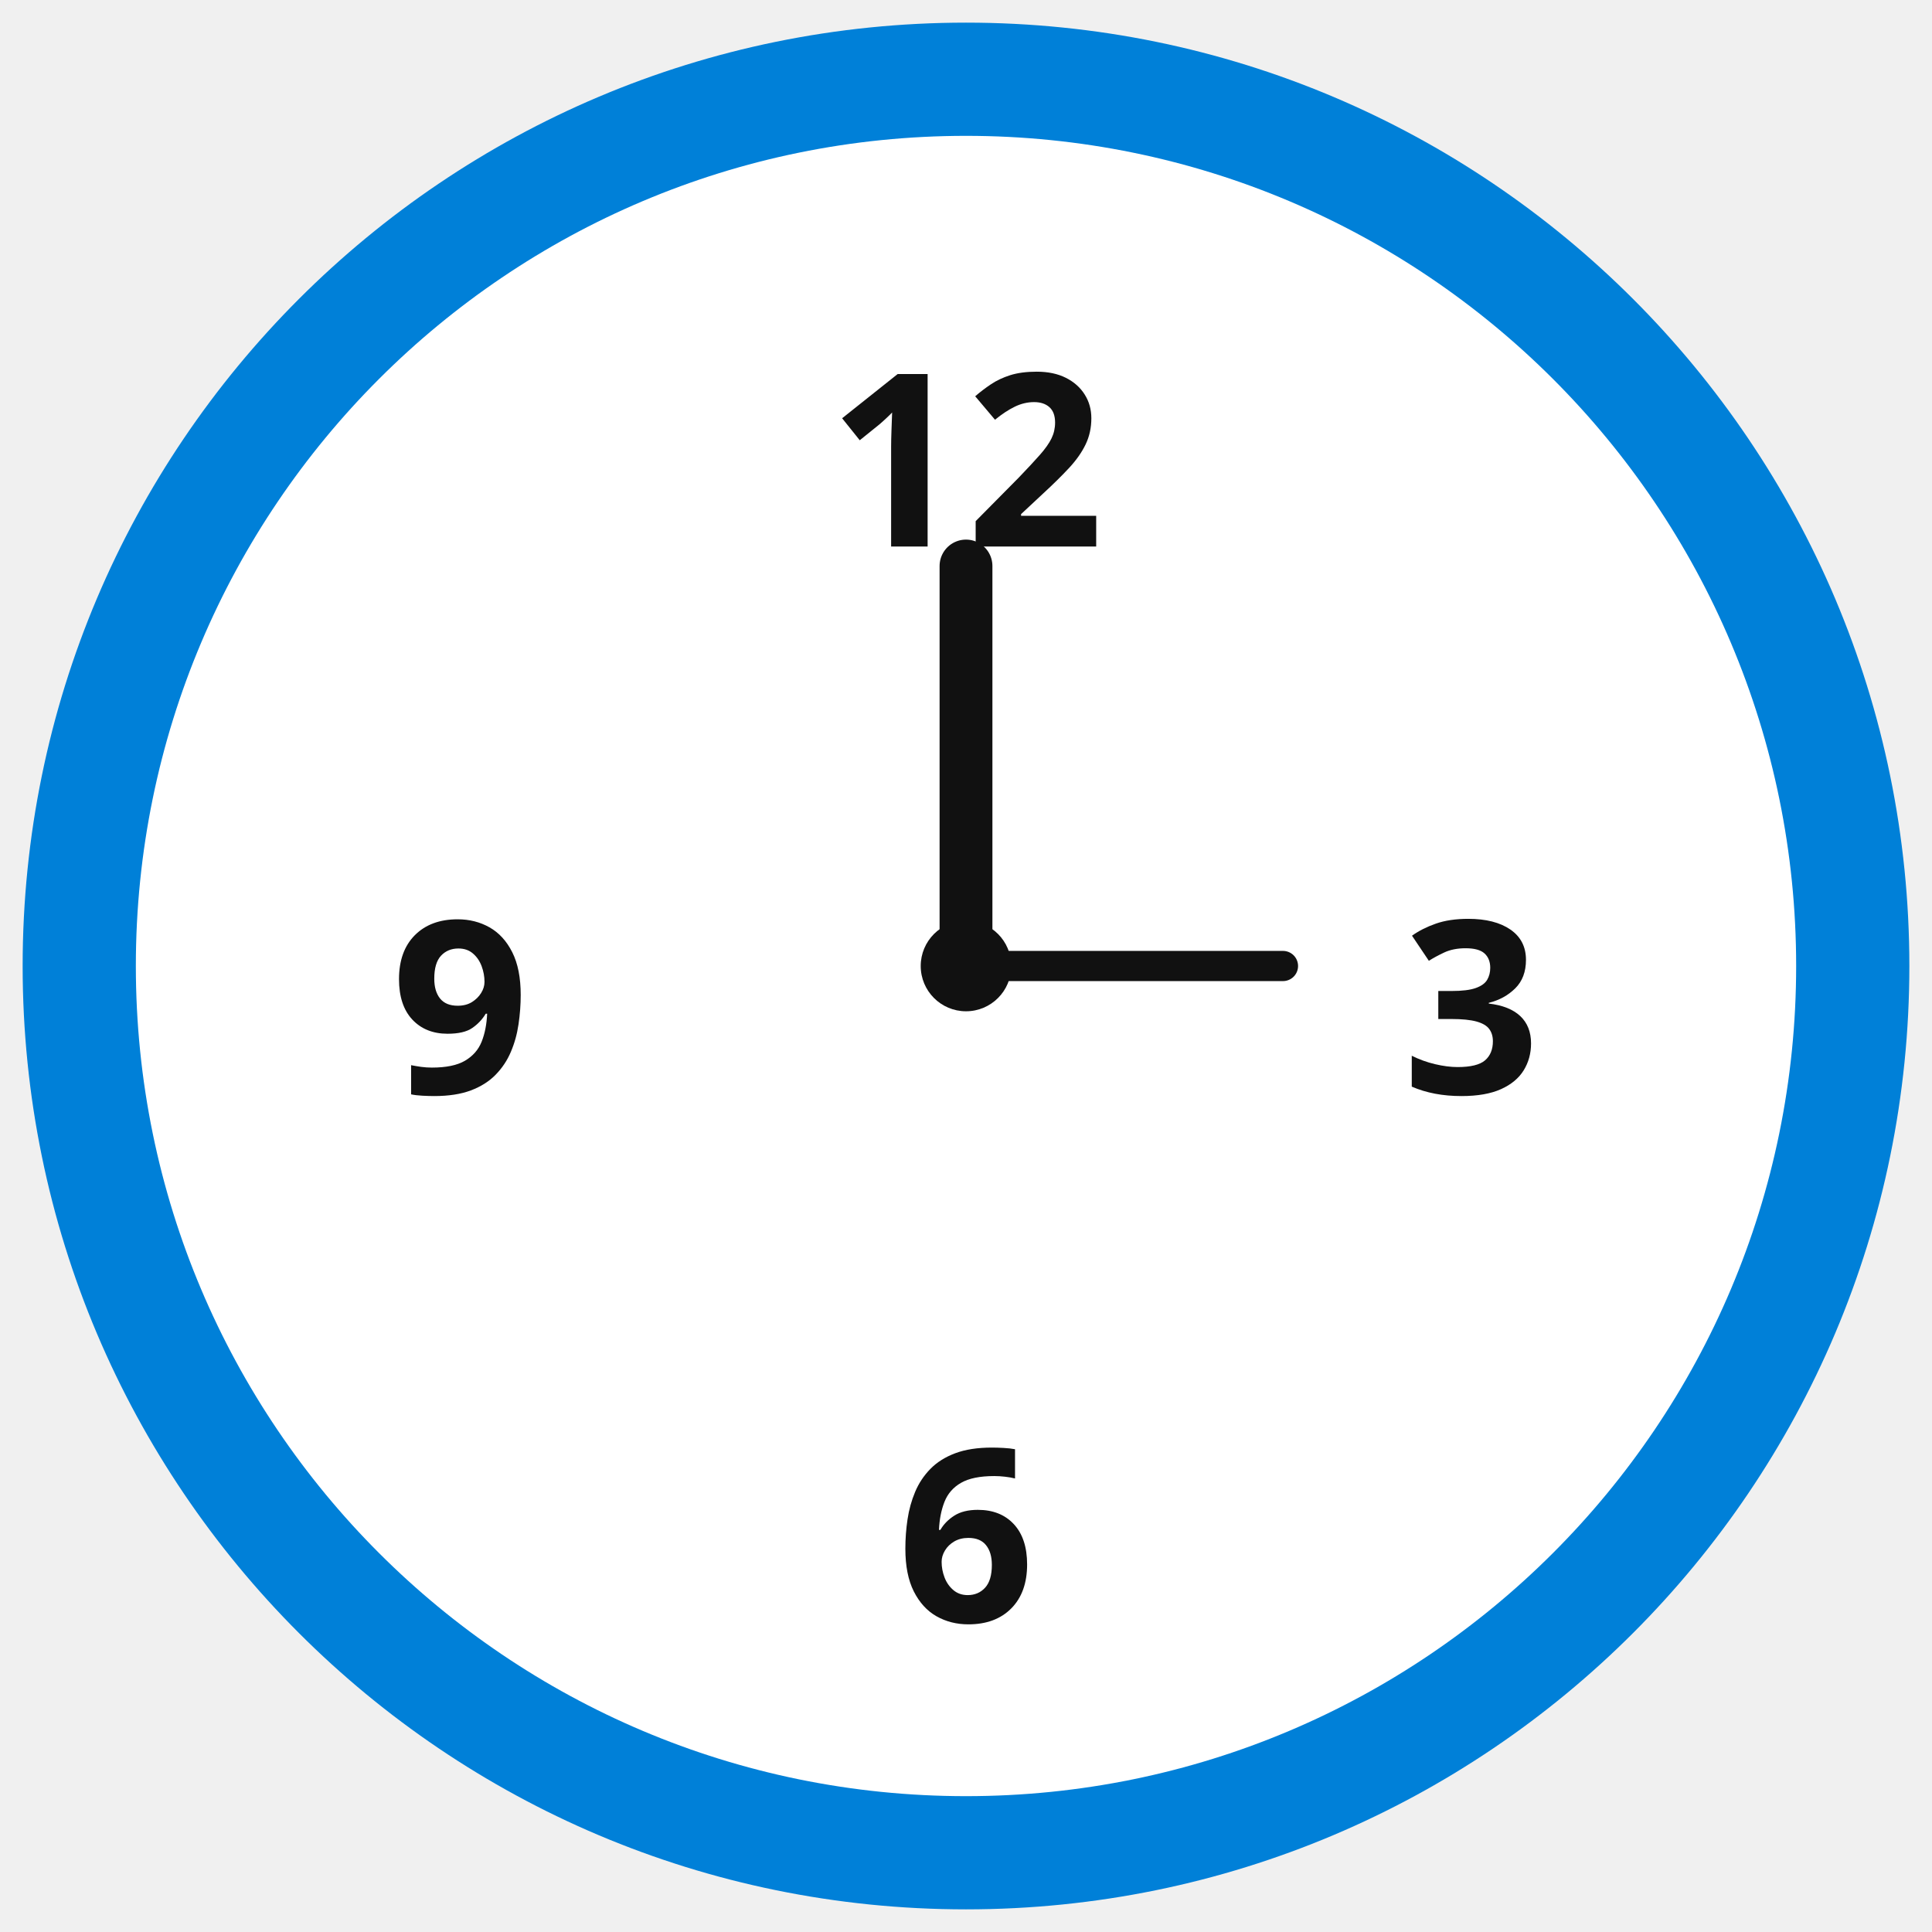
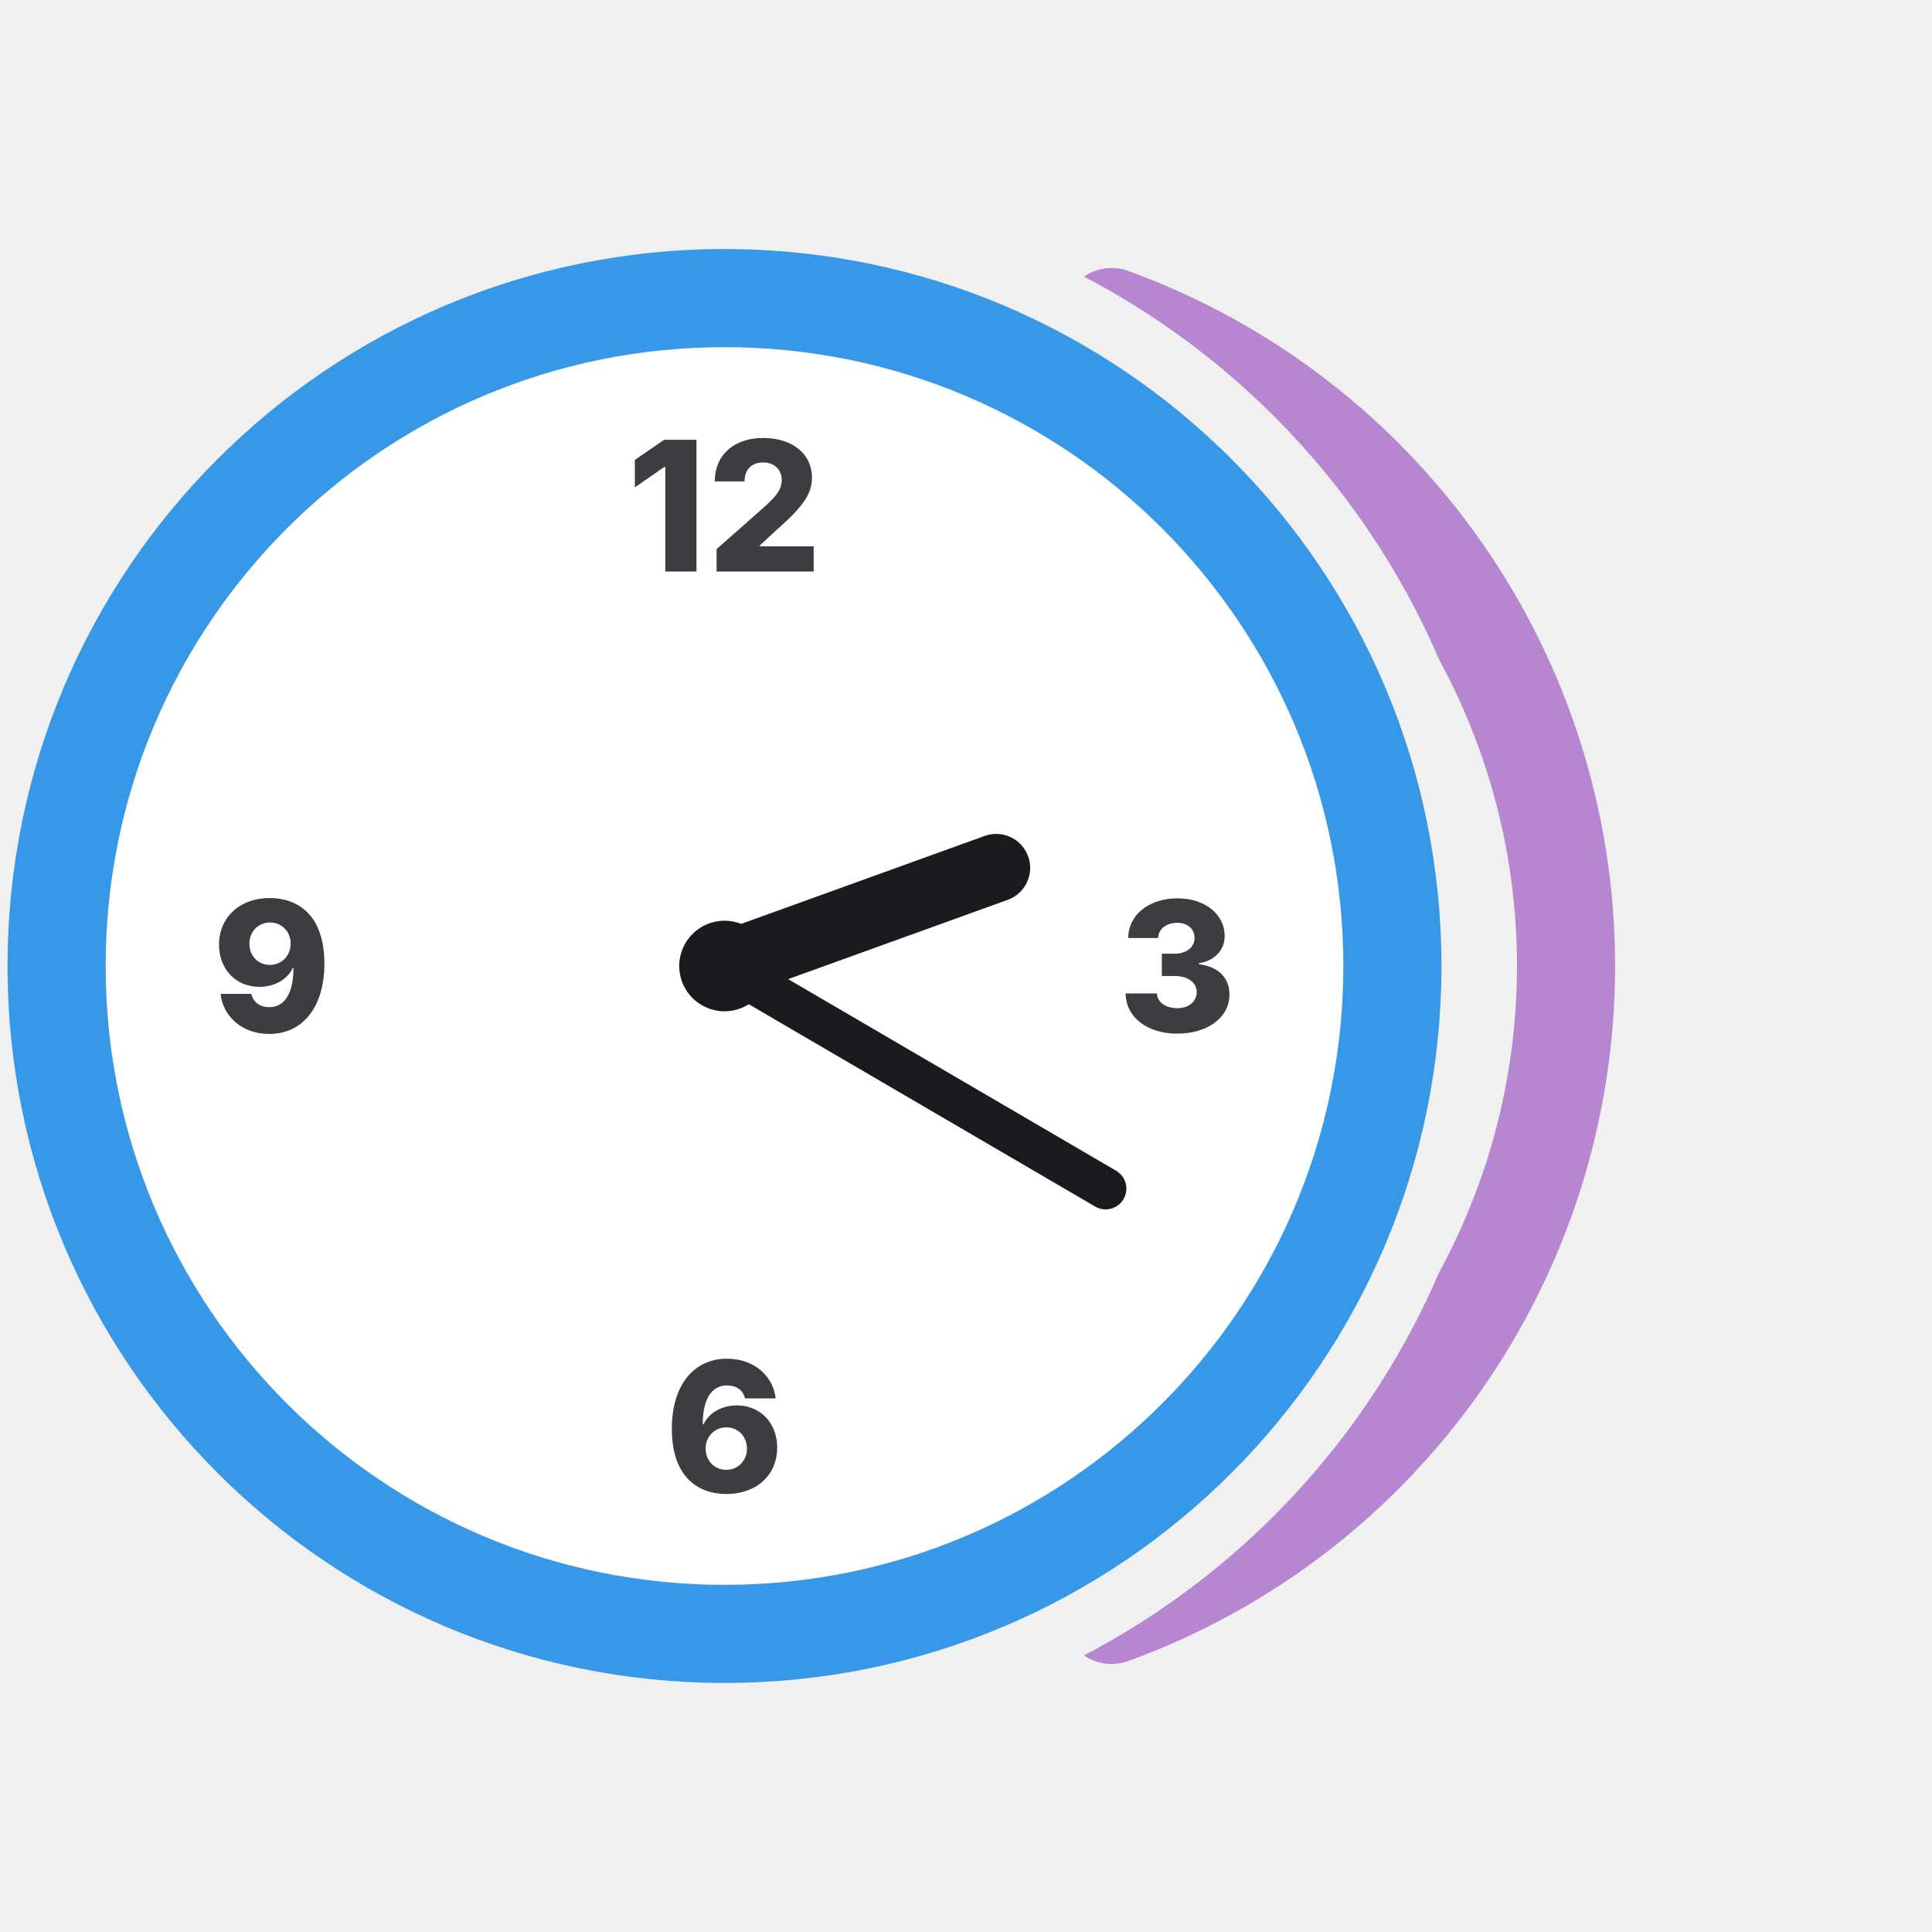
<svg xmlns="http://www.w3.org/2000/svg" viewBox="0 0 512 512">
-   <circle cx="256" cy="256" r="250" fill="#0080D8" />
-   <circle cx="256" cy="256" r="220" fill="#ffffff" />
-   <text x="256" y="120" text-anchor="middle" dominant-baseline="central" font-size="64" font-weight="900" font-family="sans-serif" fill="#111">12</text>
-   <text x="390" y="265" text-anchor="middle" dominant-baseline="central" font-size="64" font-weight="900" font-family="sans-serif" fill="#111">3</text>
-   <text x="256" y="405" text-anchor="middle" dominant-baseline="central" font-size="64" font-weight="900" font-family="sans-serif" fill="#111">6</text>
-   <text x="122" y="265" text-anchor="middle" dominant-baseline="central" font-size="64" font-weight="900" font-family="sans-serif" fill="#111">9</text>
-   <line x1="256" y1="256" x2="256" y2="150" stroke="#111" stroke-width="14" stroke-linecap="round" />
-   <line x1="256" y1="256" x2="340" y2="256" stroke="#111" stroke-width="8" stroke-linecap="round" />
-   <circle cx="256" cy="256" r="12" fill="#111" />
+   <defs>
+     <mask id="blue-edge-gap" maskUnits="userSpaceOnUse">
+       <rect width="512" height="512" fill="white" />
+       <circle cx="192" cy="256" r="190" fill="none" stroke="black" stroke-width="32" />
+     </mask>
+   </defs>
+   <g>
+     <circle cx="192" cy="256" r="190" fill="#3898e8" />
+     <circle cx="192" cy="256" r="164" fill="#ffffff" />
+     <g font-family="system-ui, -apple-system, 'Hiragino Maru Gothic ProN', sans-serif" font-size="48" font-weight="800" fill="#1b1a1f" opacity="0.85" text-anchor="middle" dominant-baseline="central">
+       <text x="192" y="134">12</text>
+       <text x="312" y="256">3</text>
+       <text x="192" y="378">6</text>
+       <text x="72" y="256">9</text>
+     </g>
+     <line x1="192" y1="256" x2="264" y2="230" stroke="#1b1a1f" stroke-width="18" stroke-linecap="round" />
+     <line x1="192" y1="256" x2="293" y2="315" stroke="#1b1a1f" stroke-width="11" stroke-linecap="round" />
+     <circle cx="192" cy="256" r="12" fill="#1b1a1f" />
+   </g>
+   <path d="M 294.59 84.03 A 183 183 0 0 1 294.59 427.97" fill="none" stroke="#8830b8" stroke-width="26" stroke-linecap="round" opacity="0.55" mask="url(#blue-edge-gap)" />
</svg>
